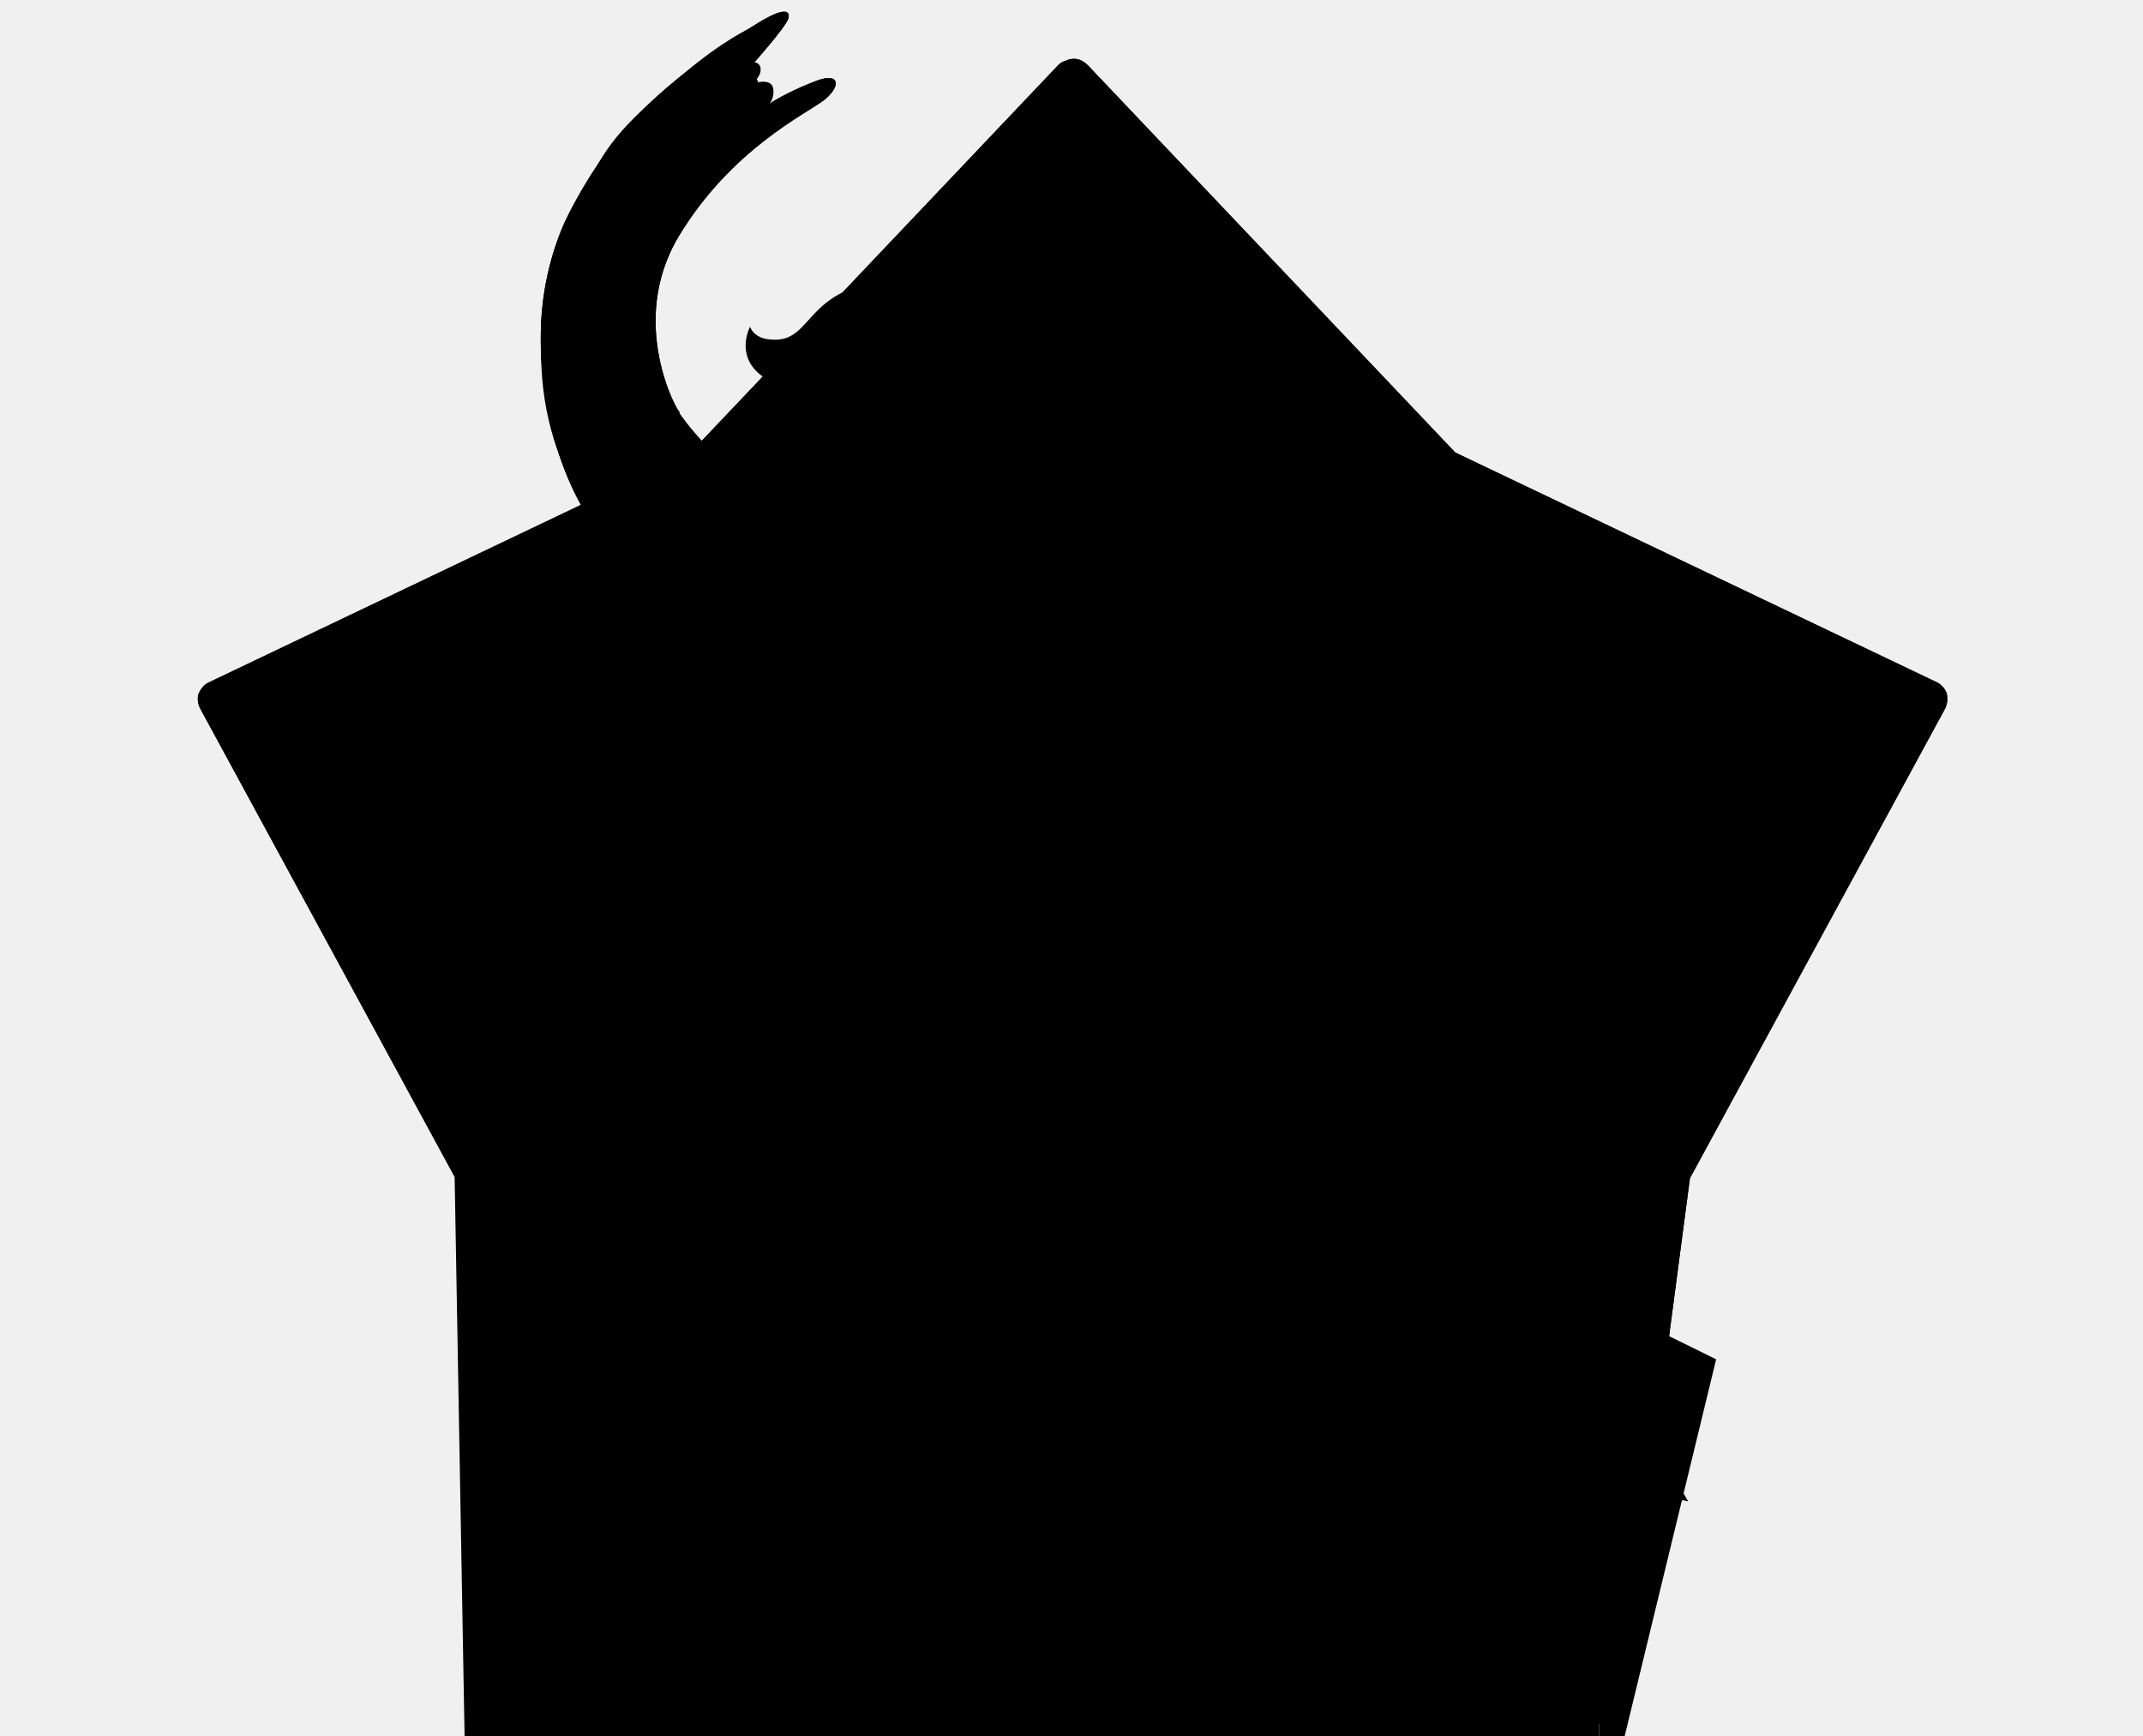
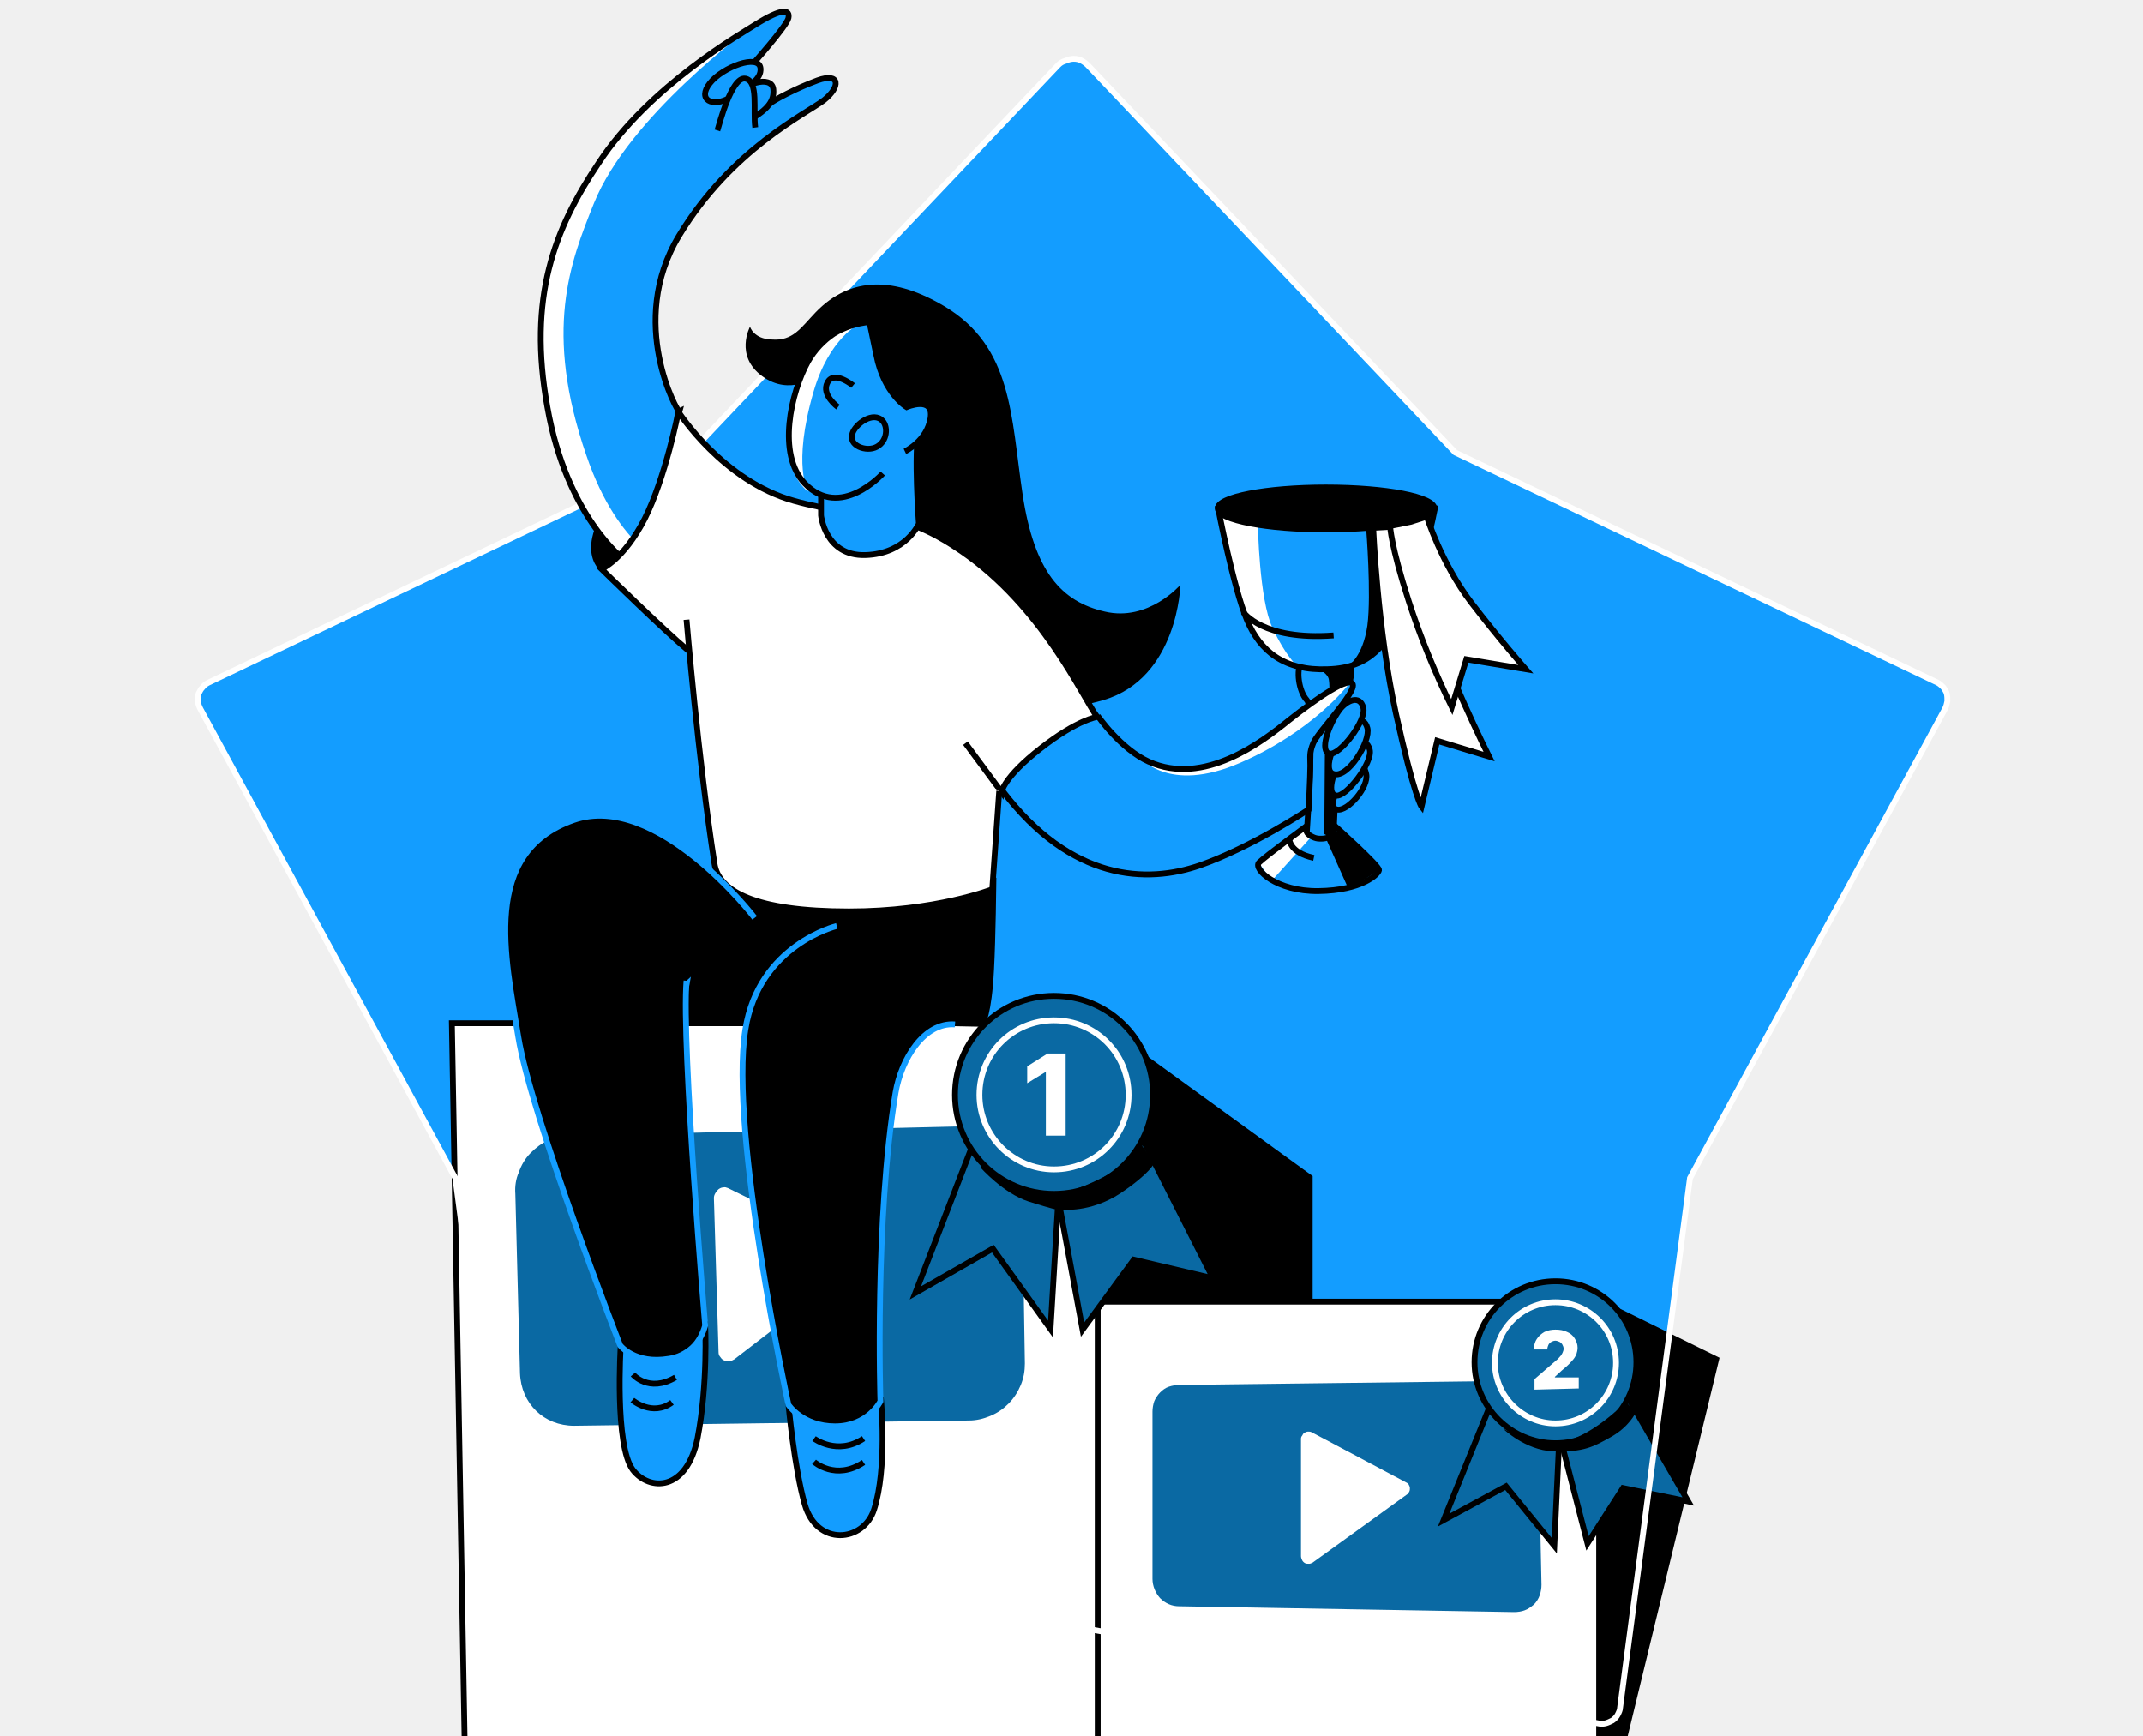
<svg xmlns="http://www.w3.org/2000/svg" version="1.1" id="Layer_1" x="0px" y="0px" viewBox="0 0 368 298" style="enable-background:new 0 0 368 298;" xml:space="preserve">
  <style type="text/css">
	.st0{fill:#139DFF;}
	.st1{stroke:#000000;strokeWidth:1.2;strokeLinecap:round;strokeLinejoin:round;}
	.st2{fill:#FFFFFF;stroke:#000000;strokeWidth:1.2;strokeLinecap:round;strokeLinejoin:round;}
	.st3{fill:#0A69A3;}
	.st4{fill:#FFFFFF;}
	.st5{fill:#0A69A3;stroke:#000000;strokeWidth:1.2;strokeLinecap:round;strokeLinejoin:round;}
	.st6{fill:none;stroke:#FFFFFF;strokeWidth:1.2;strokeLinecap:round;strokeLinejoin:round;}
	.st7{fill:none;stroke:#FFFFFF;strokeWidth:2;strokeLinecap:round;strokeLinejoin:round;}
	.st8{fill:none;stroke:#000000;strokeWidth:1.2;strokeLinecap:round;strokeLinejoin:round;}
	.st9{fill:#139DFF;stroke:#000000;strokeWidth:1.2;strokeLinecap:round;strokeLinejoin:round;}
	.st10{fill:none;stroke:#139DFF;strokeWidth:1.2;strokeLinecap:round;strokeLinejoin:round;}
	.st11{fill:none;stroke:#139DFF;stroke-miterlimit:10;}
</style>
-   <path className="st0" d="M181.7,11.2l-63.1,66.5l-82.8,39.5c-0.4,0.2-0.8,0.5-1,0.8c-0.3,0.3-0.5,0.7-0.7,1.1c-0.1,0.4-0.2,0.9-0.1,1.3  c0,0.4,0.2,0.9,0.4,1.3l43.8,80.6l12,90.9c0.1,0.4,0.2,0.9,0.4,1.2c0.2,0.4,0.5,0.7,0.9,1s0.8,0.4,1.2,0.5c0.4,0.1,0.9,0.1,1.3,0  l90.2-16.7l90.2,16.7c0.4,0.1,0.9,0.1,1.3,0s0.8-0.3,1.2-0.5c0.4-0.3,0.7-0.6,0.9-1c0.2-0.4,0.4-0.8,0.4-1.2l12-90.9l43.8-80.6  c0.2-0.4,0.3-0.8,0.4-1.3c0-0.4,0-0.9-0.1-1.3s-0.4-0.8-0.6-1.1c-0.3-0.3-0.6-0.6-1-0.8l-82.8-39.5l-63.1-66.5  c-0.3-0.3-0.7-0.6-1.1-0.8c-0.4-0.2-0.8-0.3-1.3-0.3c-0.4,0-0.9,0.1-1.3,0.3C182.4,10.6,182.1,10.8,181.7,11.2" />
+   <path class="st0" d="M181.7,11.2l-63.1,66.5l-82.8,39.5c-0.4,0.2-0.8,0.5-1,0.8c-0.3,0.3-0.5,0.7-0.7,1.1c-0.1,0.4-0.2,0.9-0.1,1.3  c0,0.4,0.2,0.9,0.4,1.3l43.8,80.6l12,90.9c0.1,0.4,0.2,0.9,0.4,1.2c0.2,0.4,0.5,0.7,0.9,1s0.8,0.4,1.2,0.5c0.4,0.1,0.9,0.1,1.3,0  l90.2-16.7l90.2,16.7c0.4,0.1,0.9,0.1,1.3,0s0.8-0.3,1.2-0.5c0.4-0.3,0.7-0.6,0.9-1c0.2-0.4,0.4-0.8,0.4-1.2l12-90.9l43.8-80.6  c0.2-0.4,0.3-0.8,0.4-1.3c0-0.4,0-0.9-0.1-1.3s-0.4-0.8-0.6-1.1c-0.3-0.3-0.6-0.6-1-0.8l-82.8-39.5l-63.1-66.5  c-0.3-0.3-0.7-0.6-1.1-0.8c-0.4-0.2-0.8-0.3-1.3-0.3c-0.4,0-0.9,0.1-1.3,0.3C182.4,10.6,182.1,10.8,181.7,11.2" />
  <g>
-     <path className="st1" d="M274.6,223.5l20.1,9.9l-20.1,82.8V223.5z" />
-     <path className="st1" d="M188.5,175.8l36.4,26.4v37.9h-36.4V175.8z" />
-     <path className="st2" d="M77.6,175.7h111V299L80.1,316.2L77.6,175.7z" />
-     <path className="st2" d="M188.5,223.5h86.1v92.7L188.5,299V223.5z" />
-     <path className="st3" d="M88.5,205l0.8,30.8c0.2,5.2,4.1,9,9.3,9l67.8-0.9c1.3,0,2.5-0.3,3.7-0.8s2.2-1.2,3.1-2.1   c0.9-0.9,1.6-2,2.1-3.2s0.7-2.4,0.7-3.7l-0.5-31.2c0-1.3-0.3-2.5-0.8-3.7s-1.2-2.2-2.2-3.1c-0.9-0.9-2-1.6-3.2-2   c-1.2-0.5-2.5-0.7-3.7-0.7L97.9,195c-1.3,0-2.6,0.3-3.7,0.8c-1.2,0.5-2.2,1.3-3.1,2.2s-1.6,2.1-2,3.3   C88.6,202.4,88.4,203.7,88.5,205L88.5,205z" />
-     <path className="st4" d="M122.6,205.7l0.8,26.5c0,0.3,0.1,0.6,0.3,0.8c0.2,0.3,0.4,0.5,0.7,0.6c0.3,0.1,0.6,0.2,0.9,0.1   c0.3,0,0.6-0.2,0.8-0.3l20.8-16c0.2-0.2,0.4-0.4,0.5-0.7s0.1-0.5,0.1-0.8s-0.1-0.5-0.3-0.8c-0.2-0.2-0.4-0.4-0.6-0.5L125,204   c-0.3-0.1-0.5-0.2-0.8-0.1c-0.3,0-0.5,0.1-0.8,0.3c-0.2,0.2-0.4,0.4-0.5,0.6C122.7,205.1,122.6,205.4,122.6,205.7z" />
-     <path className="st3" d="M197.9,242.4v28.7c0,1.2,0.5,2.4,1.3,3.3c0.9,0.9,2,1.4,3.3,1.4l57.5,1c0.6,0,1.3-0.1,1.8-0.3   c0.6-0.2,1.1-0.6,1.6-1c0.4-0.4,0.8-1,1-1.6s0.3-1.2,0.3-1.8l-0.6-29.2c-0.1-2.5-2.1-5.7-4.6-5.8l-57,0.7c-0.6,0-1.2,0.1-1.8,0.3   s-1.1,0.6-1.5,1s-0.8,1-1,1.5C198,241.2,197.9,241.8,197.9,242.4L197.9,242.4z" />
-     <path className="st5" d="M258.2,235.6L247.9,261l10.7-5.8l8.3,10.2l1.2-25.9L258.2,235.6z" />
-     <path className="st5" d="M266.1,239.8l6.5,25.2l6.1-9.5l11.2,2.3l-13-22.4L266.1,239.8z" />
-     <path className="st5" d="M267.1,247.8c7.7,0,13.9-6.2,13.9-13.9s-6.2-13.9-13.9-13.9c-7.7,0-13.9,6.2-13.9,13.9   S259.5,247.8,267.1,247.8z" />
-     <path className="st6" d="M267.1,244.4c5.8,0,10.4-4.7,10.4-10.4c0-5.8-4.7-10.4-10.4-10.4c-5.8,0-10.4,4.7-10.4,10.4   S261.4,244.4,267.1,244.4z" />
-     <path className="st5" d="M170.4,187.9L157.2,222l13.3-7.6l9.9,13.8l2.1-34.8L170.4,187.9z" />
-     <path className="st5" d="M179.7,195l6.2,33.3l8.8-12l13.6,3.2L193,189.3L179.7,195z" />
-     <path className="st5" d="M181,205c9.4,0,17-7.6,17-17s-7.6-17-17-17s-17,7.6-17,17S171.6,205,181,205z" />
-     <path className="st6" d="M181,200.8c7.1,0,12.8-5.7,12.8-12.8s-5.7-12.8-12.8-12.8s-12.8,5.7-12.8,12.8   C168.2,195,173.9,200.8,181,200.8z" />
-     <path className="st4" d="M183,180.9V195h-3.4v-10.9h-0.1l-3.1,1.9v-2.9l3.5-2.2L183,180.9z" />
-     <path className="st4" d="M263.5,238.6v-1.8l3.7-3.2c0.3-0.2,0.5-0.5,0.7-0.7s0.3-0.4,0.4-0.6c0.1-0.2,0.2-0.5,0.2-0.7   c0-0.3-0.1-0.5-0.2-0.7s-0.3-0.4-0.5-0.5s-0.5-0.2-0.7-0.2c-0.3,0-0.5,0.1-0.7,0.2c-0.2,0.1-0.4,0.3-0.5,0.5s-0.2,0.5-0.2,0.8h-2.3   c0-0.6,0.1-1.2,0.5-1.8c0.3-0.5,0.8-0.9,1.3-1.2c0.6-0.3,1.3-0.4,1.9-0.4c0.7,0,1.4,0.1,2,0.4c0.5,0.2,1,0.6,1.3,1.1s0.5,1,0.5,1.6   c0,0.4-0.1,0.8-0.2,1.1c-0.2,0.5-0.5,0.9-0.8,1.2c-0.5,0.6-1.1,1.1-1.7,1.6l-1.2,1.1v0.1h4.1v1.9L263.5,238.6z" />
-     <path className="st4" d="M223.4,247v20.2c0,0.2,0.1,0.5,0.2,0.7c0.1,0.2,0.3,0.4,0.5,0.5s0.4,0.1,0.7,0.1c0.2,0,0.4-0.1,0.6-0.2   l16.2-11.7c0.2-0.1,0.3-0.3,0.4-0.5c0.1-0.2,0.1-0.4,0.1-0.6c0-0.2-0.1-0.4-0.2-0.6c-0.1-0.2-0.3-0.3-0.5-0.4l-16.2-8.6   c-0.2-0.1-0.4-0.1-0.6-0.1c-0.2,0-0.4,0.1-0.6,0.2c-0.2,0.1-0.3,0.3-0.4,0.5C223.5,246.6,223.4,246.8,223.4,247z" />
+     <path class="st1" d="M274.6,223.5l20.1,9.9l-20.1,82.8V223.5z" />
+     <path class="st1" d="M188.5,175.8l36.4,26.4v37.9h-36.4V175.8z" />
+     <path class="st2" d="M77.6,175.7h111V299L80.1,316.2L77.6,175.7z" />
+     <path class="st2" d="M188.5,223.5h86.1v92.7L188.5,299V223.5z" />
+     <path class="st3" d="M88.5,205l0.8,30.8c0.2,5.2,4.1,9,9.3,9l67.8-0.9c1.3,0,2.5-0.3,3.7-0.8s2.2-1.2,3.1-2.1   c0.9-0.9,1.6-2,2.1-3.2s0.7-2.4,0.7-3.7l-0.5-31.2c0-1.3-0.3-2.5-0.8-3.7s-1.2-2.2-2.2-3.1c-0.9-0.9-2-1.6-3.2-2   c-1.2-0.5-2.5-0.7-3.7-0.7L97.9,195c-1.3,0-2.6,0.3-3.7,0.8c-1.2,0.5-2.2,1.3-3.1,2.2s-1.6,2.1-2,3.3   C88.6,202.4,88.4,203.7,88.5,205L88.5,205z" />
+     <path class="st4" d="M122.6,205.7l0.8,26.5c0,0.3,0.1,0.6,0.3,0.8c0.2,0.3,0.4,0.5,0.7,0.6c0.3,0.1,0.6,0.2,0.9,0.1   c0.3,0,0.6-0.2,0.8-0.3l20.8-16c0.2-0.2,0.4-0.4,0.5-0.7s0.1-0.5,0.1-0.8s-0.1-0.5-0.3-0.8c-0.2-0.2-0.4-0.4-0.6-0.5L125,204   c-0.3-0.1-0.5-0.2-0.8-0.1c-0.3,0-0.5,0.1-0.8,0.3c-0.2,0.2-0.4,0.4-0.5,0.6C122.7,205.1,122.6,205.4,122.6,205.7z" />
+     <path class="st3" d="M197.9,242.4v28.7c0,1.2,0.5,2.4,1.3,3.3c0.9,0.9,2,1.4,3.3,1.4l57.5,1c0.6,0,1.3-0.1,1.8-0.3   c0.6-0.2,1.1-0.6,1.6-1c0.4-0.4,0.8-1,1-1.6s0.3-1.2,0.3-1.8l-0.6-29.2c-0.1-2.5-2.1-5.7-4.6-5.8l-57,0.7c-0.6,0-1.2,0.1-1.8,0.3   s-1.1,0.6-1.5,1s-0.8,1-1,1.5C198,241.2,197.9,241.8,197.9,242.4L197.9,242.4z" />
+     <path class="st5" d="M258.2,235.6L247.9,261l10.7-5.8l8.3,10.2l1.2-25.9L258.2,235.6z" />
+     <path class="st5" d="M266.1,239.8l6.5,25.2l6.1-9.5l11.2,2.3l-13-22.4L266.1,239.8z" />
+     <path class="st5" d="M267.1,247.8c7.7,0,13.9-6.2,13.9-13.9s-6.2-13.9-13.9-13.9c-7.7,0-13.9,6.2-13.9,13.9   S259.5,247.8,267.1,247.8z" />
+     <path class="st6" d="M267.1,244.4c5.8,0,10.4-4.7,10.4-10.4c0-5.8-4.7-10.4-10.4-10.4c-5.8,0-10.4,4.7-10.4,10.4   S261.4,244.4,267.1,244.4z" />
+     <path class="st5" d="M170.4,187.9L157.2,222l13.3-7.6l9.9,13.8l2.1-34.8L170.4,187.9z" />
+     <path class="st5" d="M179.7,195l6.2,33.3l8.8-12l13.6,3.2L193,189.3L179.7,195z" />
+     <path class="st5" d="M181,205c9.4,0,17-7.6,17-17s-7.6-17-17-17s-17,7.6-17,17S171.6,205,181,205z" />
+     <path class="st6" d="M181,200.8c7.1,0,12.8-5.7,12.8-12.8s-5.7-12.8-12.8-12.8s-12.8,5.7-12.8,12.8   C168.2,195,173.9,200.8,181,200.8z" />
+     <path class="st4" d="M183,180.9V195h-3.4v-10.9h-0.1l-3.1,1.9v-2.9l3.5-2.2L183,180.9z" />
+     <path class="st4" d="M263.5,238.6v-1.8l3.7-3.2c0.3-0.2,0.5-0.5,0.7-0.7s0.3-0.4,0.4-0.6c0.1-0.2,0.2-0.5,0.2-0.7   c0-0.3-0.1-0.5-0.2-0.7s-0.3-0.4-0.5-0.5s-0.5-0.2-0.7-0.2c-0.3,0-0.5,0.1-0.7,0.2c-0.2,0.1-0.4,0.3-0.5,0.5s-0.2,0.5-0.2,0.8h-2.3   c0-0.6,0.1-1.2,0.5-1.8c0.3-0.5,0.8-0.9,1.3-1.2c0.6-0.3,1.3-0.4,1.9-0.4c0.7,0,1.4,0.1,2,0.4c0.5,0.2,1,0.6,1.3,1.1s0.5,1,0.5,1.6   c0,0.4-0.1,0.8-0.2,1.1c-0.2,0.5-0.5,0.9-0.8,1.2c-0.5,0.6-1.1,1.1-1.7,1.6l-1.2,1.1v0.1h4.1v1.9L263.5,238.6z" />
+     <path class="st4" d="M223.4,247v20.2c0,0.2,0.1,0.5,0.2,0.7c0.1,0.2,0.3,0.4,0.5,0.5s0.4,0.1,0.7,0.1c0.2,0,0.4-0.1,0.6-0.2   l16.2-11.7c0.2-0.1,0.3-0.3,0.4-0.5c0.1-0.2,0.1-0.4,0.1-0.6c0-0.2-0.1-0.4-0.2-0.6c-0.1-0.2-0.3-0.3-0.5-0.4l-16.2-8.6   c-0.2-0.1-0.4-0.1-0.6-0.1c-0.2,0-0.4,0.1-0.6,0.2c-0.2,0.1-0.3,0.3-0.4,0.5C223.5,246.6,223.4,246.8,223.4,247z" />
    <path d="M168.4,200.5c0,0,3.9,4.4,8.2,5.8c4.4,1.4,4.9,1.4,4.9,1.4v-2.8c0,0-4.3,0.1-6.5-1s-6.4-3.7-6.4-3.7" />
    <path d="M182.4,207.7c0,0,4.8,0.6,10-2.8c5.2-3.5,5.8-5.2,5.8-5.2l-2.4-3.4c0,0-1.3,3.2-6.3,5.8s-7.9,2.9-7.9,2.9L182.4,207.7z" />
    <path d="M258.1,245.3c0,0,3.8,3.7,8.6,3.9c5.3,0.2,7.1-0.9,9.8-2.4c3.3-1.8,4.4-4.3,4.4-4.3l-1.7-1.8c0,0-6.5,6.7-11.7,6.9   C264.2,247.7,261,246.9,258.1,245.3L258.1,245.3z" />
  </g>
-   <path className="st7" d="M181.7,11.2l-63.1,66.5l-82.8,39.5c-0.4,0.2-0.8,0.5-1,0.8c-0.3,0.3-0.5,0.7-0.7,1.1c-0.1,0.4-0.2,0.9-0.1,1.3  c0,0.4,0.2,0.9,0.4,1.3l43.8,80.6l12,90.9c0.1,0.4,0.2,0.9,0.4,1.2c0.2,0.4,0.5,0.7,0.9,1s0.8,0.4,1.2,0.5c0.4,0.1,0.9,0.1,1.3,0  l90.2-16.7l90.2,16.7c0.4,0.1,0.9,0.1,1.3,0s0.8-0.3,1.2-0.5c0.4-0.3,0.7-0.6,0.9-1c0.2-0.4,0.4-0.8,0.4-1.2l12-90.9l43.8-80.6  c0.2-0.4,0.3-0.8,0.4-1.3c0-0.4,0-0.9-0.1-1.3s-0.4-0.8-0.6-1.1c-0.3-0.3-0.6-0.6-1-0.8l-82.8-39.5l-63.1-66.5  c-0.3-0.3-0.7-0.6-1.1-0.8c-0.4-0.2-0.8-0.3-1.3-0.3c-0.4,0-0.9,0.1-1.3,0.3C182.4,10.6,182.1,10.8,181.7,11.2" />
-   <path className="st1" d="M170.6,151.2c0,0-0.1,9.8-0.4,15.3c-0.4,7.7-1.5,9.3-1.5,9.3l-50.8-1l4.4-24.9L170.6,151.2z" />
-   <path className="st0" d="M224.8,141.5c0,0-7.5,5.5-8.6,6.6s3,5,10.2,4.9c7.5-0.1,10.3-2.9,10.4-3.6c0.1-0.7-7.6-7.6-7.6-7.6  C227.4,141.4,224.8,141.5,224.8,141.5z" />
-   <path className="st4" d="M225.6,143.2l-7.2,8l-2.3-3.1l8.6-6.6L225.6,143.2z" />
-   <path className="st8" d="M224.8,141.5c0,0-7.5,5.5-8.6,6.6s3,5,10.2,4.9c7.5-0.1,10.3-2.9,10.4-3.6c0.1-0.7-7.6-7.6-7.6-7.6  C227.4,141.4,224.8,141.5,224.8,141.5z" />
-   <path className="st9" d="M223.5,113.7c-1,1.2-0.5,5,0.9,6.5c1.5,1.5,0,22.7,0,22.7c0.2,0.4,0.6,0.6,1,0.8s0.8,0.3,1.2,0.3  c1.9,0.1,2.4-1,2.4-1l1-22.6c0,0,0.5-0.7,1.6-2.8c0.7-1.5,0.3-4.3,0.3-4.3L223.5,113.7z" />
-   <path className="st1" d="M103.4,97.6c0,0-1.8-1.4-1.3-4.7c0.8-5.5,10.3-20.3,10.3-20.3l4.3-2c0,0-5,18.8-8.2,22.3  C105.2,96.4,103.4,97.6,103.4,97.6z" />
-   <path className="st0" d="M188.5,122.9c0,0,3.9,5.7,8.8,7.9c9.4,4.2,19.3-3.3,24.1-7.2c4.8-3.8,10.4-7.6,10.9-6.1s-6,8.2-6.8,10.1  c-0.7,1.8-0.5,2.1-0.5,3.9s-0.3,7.5-0.3,7.5s-9.8,6.5-18.7,9.6c-9,3.1-22,2.8-33.9-12.9" />
-   <path className="st4" d="M195.7,129.9c0,0,4.7,6.5,17.2,1.1c12.5-5.4,18.6-13.4,18.6-13.4s-3.5,0.3-5.8,2.5c-3,3.8-13.2,10.4-16.6,10.9  C203,133,197.1,131,195.7,129.9z" />
-   <path className="st8" d="M188.5,122.9c0,0,3.9,5.7,8.8,7.9c9.4,4.2,19.3-3.3,24.1-7.2c4.8-3.8,10.4-7.6,10.9-6.1s-6,8.2-6.8,10.1  c-0.7,1.8-0.5,2.1-0.5,3.9s-0.3,7.5-0.3,7.5s-9.8,6.5-18.7,9.6c-9,3.1-22,2.8-33.9-12.9" />
-   <path className="st4" d="M130.6,111.8c-2.3,2.8-11.1,5.4,6.4,12.5c17.5,7.1,33.5,12.1,33.9,12.2c0.4,0.1,2.6-13.4,2.6-13.4l-8.9-11.3  C164.6,111.8,130.6,111.8,130.6,111.8z" />
+   <path class="st7" d="M181.7,11.2l-63.1,66.5l-82.8,39.5c-0.4,0.2-0.8,0.5-1,0.8c-0.3,0.3-0.5,0.7-0.7,1.1c-0.1,0.4-0.2,0.9-0.1,1.3  c0,0.4,0.2,0.9,0.4,1.3l43.8,80.6l12,90.9c0.1,0.4,0.2,0.9,0.4,1.2c0.2,0.4,0.5,0.7,0.9,1s0.8,0.4,1.2,0.5c0.4,0.1,0.9,0.1,1.3,0  l90.2-16.7l90.2,16.7c0.4,0.1,0.9,0.1,1.3,0s0.8-0.3,1.2-0.5c0.4-0.3,0.7-0.6,0.9-1c0.2-0.4,0.4-0.8,0.4-1.2l12-90.9l43.8-80.6  c0.2-0.4,0.3-0.8,0.4-1.3c0-0.4,0-0.9-0.1-1.3s-0.4-0.8-0.6-1.1c-0.3-0.3-0.6-0.6-1-0.8l-82.8-39.5l-63.1-66.5  c-0.3-0.3-0.7-0.6-1.1-0.8c-0.4-0.2-0.8-0.3-1.3-0.3c-0.4,0-0.9,0.1-1.3,0.3C182.4,10.6,182.1,10.8,181.7,11.2" />
+   <path class="st1" d="M170.6,151.2c0,0-0.1,9.8-0.4,15.3c-0.4,7.7-1.5,9.3-1.5,9.3l-50.8-1l4.4-24.9L170.6,151.2z" />
+   <path class="st0" d="M224.8,141.5c0,0-7.5,5.5-8.6,6.6s3,5,10.2,4.9c7.5-0.1,10.3-2.9,10.4-3.6c0.1-0.7-7.6-7.6-7.6-7.6  C227.4,141.4,224.8,141.5,224.8,141.5z" />
+   <path class="st4" d="M225.6,143.2l-7.2,8l-2.3-3.1l8.6-6.6L225.6,143.2z" />
+   <path class="st8" d="M224.8,141.5c0,0-7.5,5.5-8.6,6.6s3,5,10.2,4.9c7.5-0.1,10.3-2.9,10.4-3.6c0.1-0.7-7.6-7.6-7.6-7.6  C227.4,141.4,224.8,141.5,224.8,141.5z" />
+   <path class="st9" d="M223.5,113.7c-1,1.2-0.5,5,0.9,6.5c1.5,1.5,0,22.7,0,22.7c0.2,0.4,0.6,0.6,1,0.8s0.8,0.3,1.2,0.3  c1.9,0.1,2.4-1,2.4-1l1-22.6c0,0,0.5-0.7,1.6-2.8c0.7-1.5,0.3-4.3,0.3-4.3L223.5,113.7z" />
+   <path class="st1" d="M103.4,97.6c0,0-1.8-1.4-1.3-4.7c0.8-5.5,10.3-20.3,10.3-20.3l4.3-2c0,0-5,18.8-8.2,22.3  C105.2,96.4,103.4,97.6,103.4,97.6z" />
+   <path class="st0" d="M188.5,122.9c0,0,3.9,5.7,8.8,7.9c9.4,4.2,19.3-3.3,24.1-7.2c4.8-3.8,10.4-7.6,10.9-6.1s-6,8.2-6.8,10.1  c-0.7,1.8-0.5,2.1-0.5,3.9s-0.3,7.5-0.3,7.5s-9.8,6.5-18.7,9.6c-9,3.1-22,2.8-33.9-12.9" />
+   <path class="st4" d="M195.7,129.9c0,0,4.7,6.5,17.2,1.1c12.5-5.4,18.6-13.4,18.6-13.4s-3.5,0.3-5.8,2.5c-3,3.8-13.2,10.4-16.6,10.9  C203,133,197.1,131,195.7,129.9z" />
+   <path class="st8" d="M188.5,122.9c0,0,3.9,5.7,8.8,7.9c9.4,4.2,19.3-3.3,24.1-7.2c4.8-3.8,10.4-7.6,10.9-6.1s-6,8.2-6.8,10.1  c-0.7,1.8-0.5,2.1-0.5,3.9s-0.3,7.5-0.3,7.5s-9.8,6.5-18.7,9.6c-9,3.1-22,2.8-33.9-12.9" />
+   <path class="st4" d="M130.6,111.8c-2.3,2.8-11.1,5.4,6.4,12.5c17.5,7.1,33.5,12.1,33.9,12.2c0.4,0.1,2.6-13.4,2.6-13.4l-8.9-11.3  C164.6,111.8,130.6,111.8,130.6,111.8z" />
  <path d="M128.8,56.1c0,0-2.7,5,2.1,8.5s9.3,0,9.3,0s12.3,23.1,19,30.3s5.9,32.4,30.3,25.3c12.8-3.8,13.2-19.8,13.2-19.8  s-5.5,6.4-13,4.6c-7.4-1.7-12.1-6.8-14.1-20.2c-2-13.3-1.7-25.2-13.4-32.2c-8.4-5-16-5.3-22.1,1c-2.6,2.7-3.9,5-7.6,4.7  C129.4,58.2,128.8,56.1,128.8,56.1z" />
-   <path className="st0" d="M116.6,70.6c-0.1,0.4-9-15.2,0-30.1s21.9-21,24.9-23.3c2.9-2.3,2.8-4.8-1.1-3.4c-3.8,1.4-7.5,3.4-8.2,4  s-3.1-6.6-3.1-6.6s6-6.7,6.3-8.1s-0.9-1.9-5.8,1.2c-2,1.3-18.1,10.4-26.8,23.7C95.2,39.3,90.6,51.1,94,69.9  c3.3,18.8,13.2,26.2,13.2,26.2s3.3-0.4,6.7-6.6C117.2,83.3,116.6,70.6,116.6,70.6z" />
-   <path className="st4" d="M128.7,4.9c0,0-20.7,15.1-26.7,30c-4.1,10.2-8.7,21.9-1.3,43.3c5.6,16.4,14.4,19,14.4,19l-6.5,0.2  c0,0-13.9-12.1-15.5-32.5s5.5-30.5,8.2-33.9c3.3-7.6,8.7-12,15.7-18S128.7,4.9,128.7,4.9z" />
-   <path className="st8" d="M116.6,70.6c-0.1,0.4-9-15.2,0-30.1s21.9-21,24.9-23.3c2.9-2.3,2.8-4.8-1.1-3.4c-3.8,1.4-7.5,3.4-8.2,4  s-3.1-6.6-3.1-6.6s6-6.7,6.3-8.1s-0.9-1.9-5.8,1.2c-2,1.3-18.1,10.4-26.8,23.7C95.2,39.3,90.6,51.1,94,69.9  c3.3,18.8,13.2,26.2,13.2,26.2s3.3-0.4,6.7-6.6C117.2,83.3,116.6,70.6,116.6,70.6z" />
-   <path className="st9" d="M130.6,11.7c-0.3-2.5-6.5-0.2-8.7,2.6s0.4,4.3,3.6,2.4C128.7,14.8,130.8,13.6,130.6,11.7z" />
-   <path className="st9" d="M132.8,15.3c-0.3-2.5-5.2-1-7.3,1.8c-2.2,2.8,0,5.5,3.2,3.5C131.9,18.8,133,17.3,132.8,15.3z" />
-   <path className="st0" d="M129.7,21.9c-0.4-3,0.6-8-1.7-8.4c-2.4-0.4-4.5,8-4.8,8.9" />
-   <path className="st8" d="M129.7,21.9c-0.4-3,0.6-8-1.7-8.4c-2.4-0.4-4.5,8-4.8,8.9" />
-   <path className="st4" d="M118.2,111.7c-4.2-3.5-14.9-14-14.9-14s3.8-1.6,7.4-8.6c3.6-7.1,5.8-18.4,5.8-18.4s7.6,11.9,19.9,15.3  c12.2,3.4,17.2,0.7,28.8,8.7c13.8,9.5,20.6,24.8,23.2,28.4c0,0-3.3,0.4-9.7,5.4S172,136,172,136l-6.2-8.4" />
-   <path className="st8" d="M118.2,111.7c-4.2-3.5-14.9-14-14.9-14s3.8-1.6,7.4-8.6c3.6-7.1,5.8-18.4,5.8-18.4s7.6,11.9,19.9,15.3  c12.2,3.4,17.2,0.7,28.8,8.7c13.8,9.5,20.6,24.8,23.2,28.4c0,0-3.3,0.4-9.7,5.4S172,136,172,136l-6.2-8.4" />
-   <path className="st4" d="M117.9,106.4c0,0,2,24,4.8,41.9c0.7,4.7,6.9,8.2,23.1,8.2c14.9,0,24.6-3.8,24.6-3.8l1.2-16.9" />
-   <path className="st8" d="M117.9,106.4c0,0,2,24,4.8,41.9c0.7,4.7,6.9,8.2,23.1,8.2c14.9,0,24.6-3.8,24.6-3.8l1.2-16.9" />
-   <path className="st0" d="M141,78.8v9.7c0,0,0.7,7,7.6,6.8c7-0.2,9.2-5.4,9.2-5.4s-0.9-12.2,0-16.3" />
-   <path className="st8" d="M141,78.8v9.7c0,0,0.7,7,7.6,6.8c7-0.2,9.2-5.4,9.2-5.4s-0.9-12.2,0-16.3" />
-   <path className="st0" d="M155.4,77.5c0,0,3.8-1.8,4.4-5.7c0.6-3.9-4.1-1.9-4.1-1.9s-3.9-2.3-5.2-8.9c-0.8-3.9-1.2-5.7-1.2-5.7  c-2.2,0.2-4.3,0.9-6.1,2c-1.8,1.2-3.3,2.8-4.4,4.7c-3,5.4-5.4,16-0.6,21c6.1,6.4,13.4-1.7,13.4-1.7" />
-   <path className="st4" d="M147.6,55.6c0,0-5.2,2.4-7.9,11.7c-3.7,12.8-0.9,17.1-0.9,17.1s-5.3-3.5-3-13.9c2.4-10.4,5.5-12.4,8.2-13.4  S147.6,55.6,147.6,55.6z" />
-   <path className="st8" d="M155.4,77.5c0,0,3.8-1.8,4.4-5.7c0.6-3.9-4.1-1.9-4.1-1.9s-3.9-2.3-5.2-8.9c-0.8-3.9-1.2-5.7-1.2-5.7  c-2.2,0.2-4.3,0.9-6.1,2c-1.8,1.2-3.3,2.8-4.4,4.7c-3,5.4-5.4,16-0.6,21c6.1,6.4,13.4-1.7,13.4-1.7" />
-   <path className="st0" d="M146.5,66.2c0,0-3.3-2.7-4.4-0.5c-1.1,2.1,1.8,4.2,1.8,4.2" />
-   <path className="st8" d="M146.5,66.2c0,0-3.3-2.7-4.4-0.5c-1.1,2.1,1.8,4.2,1.8,4.2" />
-   <path className="st8" d="M151.6,72.3c0.9,1,0.8,3.4-1,4.4s-5-0.2-4.2-2.3C146.9,72.8,150,70.5,151.6,72.3z" />
-   <path className="st9" d="M106.6,231c0,0-1.1,17.2,2.1,21.4c2.8,3.6,9.2,3.8,11.1-5.5c1.8-9.3,1.3-19.4,1.3-19.4L106.6,231z" />
+   <path class="st0" d="M116.6,70.6c-0.1,0.4-9-15.2,0-30.1s21.9-21,24.9-23.3c2.9-2.3,2.8-4.8-1.1-3.4c-3.8,1.4-7.5,3.4-8.2,4  s-3.1-6.6-3.1-6.6s6-6.7,6.3-8.1s-0.9-1.9-5.8,1.2c-2,1.3-18.1,10.4-26.8,23.7C95.2,39.3,90.6,51.1,94,69.9  c3.3,18.8,13.2,26.2,13.2,26.2s3.3-0.4,6.7-6.6C117.2,83.3,116.6,70.6,116.6,70.6z" />
+   <path class="st4" d="M128.7,4.9c0,0-20.7,15.1-26.7,30c-4.1,10.2-8.7,21.9-1.3,43.3c5.6,16.4,14.4,19,14.4,19l-6.5,0.2  c0,0-13.9-12.1-15.5-32.5s5.5-30.5,8.2-33.9c3.3-7.6,8.7-12,15.7-18S128.7,4.9,128.7,4.9z" />
+   <path class="st8" d="M116.6,70.6c-0.1,0.4-9-15.2,0-30.1s21.9-21,24.9-23.3c2.9-2.3,2.8-4.8-1.1-3.4c-3.8,1.4-7.5,3.4-8.2,4  s-3.1-6.6-3.1-6.6s6-6.7,6.3-8.1s-0.9-1.9-5.8,1.2c-2,1.3-18.1,10.4-26.8,23.7C95.2,39.3,90.6,51.1,94,69.9  c3.3,18.8,13.2,26.2,13.2,26.2s3.3-0.4,6.7-6.6C117.2,83.3,116.6,70.6,116.6,70.6z" />
+   <path class="st9" d="M130.6,11.7c-0.3-2.5-6.5-0.2-8.7,2.6s0.4,4.3,3.6,2.4C128.7,14.8,130.8,13.6,130.6,11.7z" />
+   <path class="st9" d="M132.8,15.3c-0.3-2.5-5.2-1-7.3,1.8c-2.2,2.8,0,5.5,3.2,3.5C131.9,18.8,133,17.3,132.8,15.3z" />
+   <path class="st0" d="M129.7,21.9c-0.4-3,0.6-8-1.7-8.4c-2.4-0.4-4.5,8-4.8,8.9" />
+   <path class="st8" d="M129.7,21.9c-0.4-3,0.6-8-1.7-8.4c-2.4-0.4-4.5,8-4.8,8.9" />
+   <path class="st4" d="M118.2,111.7c-4.2-3.5-14.9-14-14.9-14s3.8-1.6,7.4-8.6c3.6-7.1,5.8-18.4,5.8-18.4s7.6,11.9,19.9,15.3  c12.2,3.4,17.2,0.7,28.8,8.7c13.8,9.5,20.6,24.8,23.2,28.4c0,0-3.3,0.4-9.7,5.4S172,136,172,136l-6.2-8.4" />
+   <path class="st8" d="M118.2,111.7c-4.2-3.5-14.9-14-14.9-14s3.8-1.6,7.4-8.6c3.6-7.1,5.8-18.4,5.8-18.4s7.6,11.9,19.9,15.3  c12.2,3.4,17.2,0.7,28.8,8.7c13.8,9.5,20.6,24.8,23.2,28.4c0,0-3.3,0.4-9.7,5.4S172,136,172,136l-6.2-8.4" />
+   <path class="st4" d="M117.9,106.4c0,0,2,24,4.8,41.9c0.7,4.7,6.9,8.2,23.1,8.2c14.9,0,24.6-3.8,24.6-3.8l1.2-16.9" />
+   <path class="st8" d="M117.9,106.4c0,0,2,24,4.8,41.9c0.7,4.7,6.9,8.2,23.1,8.2c14.9,0,24.6-3.8,24.6-3.8l1.2-16.9" />
+   <path class="st0" d="M141,78.8v9.7c0,0,0.7,7,7.6,6.8c7-0.2,9.2-5.4,9.2-5.4s-0.9-12.2,0-16.3" />
+   <path class="st8" d="M141,78.8v9.7c0,0,0.7,7,7.6,6.8c7-0.2,9.2-5.4,9.2-5.4s-0.9-12.2,0-16.3" />
+   <path class="st0" d="M155.4,77.5c0,0,3.8-1.8,4.4-5.7c0.6-3.9-4.1-1.9-4.1-1.9s-3.9-2.3-5.2-8.9c-0.8-3.9-1.2-5.7-1.2-5.7  c-2.2,0.2-4.3,0.9-6.1,2c-1.8,1.2-3.3,2.8-4.4,4.7c-3,5.4-5.4,16-0.6,21c6.1,6.4,13.4-1.7,13.4-1.7" />
+   <path class="st4" d="M147.6,55.6c0,0-5.2,2.4-7.9,11.7c-3.7,12.8-0.9,17.1-0.9,17.1s-5.3-3.5-3-13.9c2.4-10.4,5.5-12.4,8.2-13.4  S147.6,55.6,147.6,55.6z" />
+   <path class="st8" d="M155.4,77.5c0,0,3.8-1.8,4.4-5.7c0.6-3.9-4.1-1.9-4.1-1.9s-3.9-2.3-5.2-8.9c-0.8-3.9-1.2-5.7-1.2-5.7  c-2.2,0.2-4.3,0.9-6.1,2c-1.8,1.2-3.3,2.8-4.4,4.7c-3,5.4-5.4,16-0.6,21c6.1,6.4,13.4-1.7,13.4-1.7" />
+   <path class="st0" d="M146.5,66.2c0,0-3.3-2.7-4.4-0.5c-1.1,2.1,1.8,4.2,1.8,4.2" />
+   <path class="st8" d="M146.5,66.2c0,0-3.3-2.7-4.4-0.5c-1.1,2.1,1.8,4.2,1.8,4.2" />
+   <path class="st8" d="M151.6,72.3c0.9,1,0.8,3.4-1,4.4s-5-0.2-4.2-2.3C146.9,72.8,150,70.5,151.6,72.3z" />
+   <path class="st9" d="M106.6,231c0,0-1.1,17.2,2.1,21.4c2.8,3.6,9.2,3.8,11.1-5.5c1.8-9.3,1.3-19.4,1.3-19.4L106.6,231z" />
  <path d="M129.6,157.6c0,0-16.7-21.8-31.1-16.8c-16,5.6-11.7,23.6-9.5,37.2c2.2,13.7,17.5,53,17.5,53s2.5,3.3,8.4,2.3  c1.5-0.2,2.9-0.9,4-1.9s1.8-2.4,2.2-3.8c0,0-4.1-48.2-3.2-59.2" />
-   <path className="st10" d="M129.6,157.6c0,0-16.7-21.8-31.1-16.8c-16,5.6-11.7,23.6-9.5,37.2c2.2,13.7,17.5,53,17.5,53s2.5,3.3,8.4,2.3  c1.5-0.2,2.9-0.9,4-1.9s1.8-2.4,2.2-3.8c0,0-4.1-48.2-3.2-59.2" />
-   <path className="st9" d="M135.4,241.1c0,0,1,10.9,2.8,17.2c2.1,7.3,10.1,6.5,11.9,0.9c2.3-7.1,1.2-18.8,1.2-18.8L135.4,241.1z" />
+   <path class="st10" d="M129.6,157.6c0,0-16.7-21.8-31.1-16.8c-16,5.6-11.7,23.6-9.5,37.2c2.2,13.7,17.5,53,17.5,53s2.5,3.3,8.4,2.3  c1.5-0.2,2.9-0.9,4-1.9s1.8-2.4,2.2-3.8c0,0-4.1-48.2-3.2-59.2" />
+   <path class="st9" d="M135.4,241.1c0,0,1,10.9,2.8,17.2c2.1,7.3,10.1,6.5,11.9,0.9c2.3-7.1,1.2-18.8,1.2-18.8L135.4,241.1z" />
  <path d="M143.7,159c0,0-13.4,3.2-15.7,17.8c-2.8,17.5,7.4,64.4,7.4,64.4s2.4,3.7,8,3.7c5.7,0,7.8-4.3,7.8-4.3s-1-31.4,2.6-53  c1-5.8,4.9-12.1,10.2-11.7" />
-   <path className="st11" d="M143.7,159c0,0-13.4,3.2-15.7,17.8c-2.8,17.5,7.4,64.4,7.4,64.4s2.4,3.7,8,3.7c5.7,0,7.8-4.3,7.8-4.3  s-1-31.4,2.6-53c1-5.8,4.9-12.1,10.2-11.7" />
-   <path className="st8" d="M108.7,236c0,0,2.7,3.2,7.3,0.5" />
-   <path className="st8" d="M108.6,240.4c0,0,3.4,2.9,6.8,0.4" />
-   <path className="st8" d="M139.8,247c0,0,4,3,8.5,0" />
-   <path className="st8" d="M139.8,251c0,0,3.7,3.3,8.5,0.1" />
-   <path className="st0" d="M209.2,87.4c0,0,2.6,13.5,4.9,19c2.3,5.5,6.5,8.8,13.9,8.5c7.4-0.2,10-4.3,12.9-9.7c3.2-6.1,5.5-17.9,5.5-17.9  L209.2,87.4z" />
-   <path className="st4" d="M216,90.1c0,0,0.2,12.8,2.5,17.7s4.2,6.5,4.2,6.5s-4-0.3-7-5c-2.9-4.7-6.5-22-6.5-22L216,90.1z" />
-   <path className="st8" d="M209.2,87.4c0,0,2.6,13.5,4.9,19c2.3,5.5,6.5,8.8,13.9,8.5c7.4-0.2,10-4.3,12.9-9.7c3.2-6.1,5.5-17.9,5.5-17.9  L209.2,87.4z" />
-   <path className="st1" d="M227.7,90.9c10.3,0,18.6-1.6,18.6-3.6s-8.3-3.6-18.6-3.6s-18.6,1.6-18.6,3.6C209.2,89.3,217.5,90.9,227.7,90.9z  " />
-   <path className="st2" d="M235.8,90.6c0,0,0.7,17.3,3.9,31.9c3.2,14.5,4.4,16,4.4,16l2.7-11.3l8.9,2.7c0,0-7.8-15.6-10.6-25.5  S241.4,90,241.4,90s-2.1,0.4-3.4,0.5S235.8,90.6,235.8,90.6z" />
-   <path className="st2" d="M245,88.7c0,0,2.5,8,7.6,14.7c4.9,6.4,9.4,11.5,9.4,11.5l-10.2-1.7l-2.5,8.2c-2.9-5.9-5.4-12-7.4-18.2  c-3.1-9.6-3.2-12.9-3.2-12.9s2.1-0.4,3.5-0.7C243.5,89.2,245,88.7,245,88.7z" />
-   <path className="st8" d="M213.5,105.1c0,0,3.3,4.9,15.5,4" />
-   <path className="st8" d="M221.4,144c0,0-0.1,2.4,4.2,3.3" />
-   <path className="st9" d="M231.7,132.1c1.2-1.6,2.4-1.4,2.9,0.8s-3.2,6.5-5,6.1C227.9,138.7,229.6,134.9,231.7,132.1z" />
-   <path className="st9" d="M231.1,129.1c1.2-1.6,3.5-2.7,4.1-0.4c0.6,2.2-4.1,8.3-5.8,7.9C227.6,136.2,229.1,131.9,231.1,129.1z" />
-   <path className="st9" d="M230.7,125.4c1.2-1.6,3.5-2.7,4.1-0.4c0.6,2.2-3.3,8.7-5.8,7.9C227.2,132.4,228.7,128.2,230.7,125.4z" />
-   <path className="st9" d="M230,121.9c1.2-1.6,3.5-2.7,4.1-0.4c0.6,2.2-4.1,8.3-5.8,7.9S228,124.7,230,121.9z" />
+   <path class="st11" d="M143.7,159c0,0-13.4,3.2-15.7,17.8c-2.8,17.5,7.4,64.4,7.4,64.4s2.4,3.7,8,3.7c5.7,0,7.8-4.3,7.8-4.3  s-1-31.4,2.6-53c1-5.8,4.9-12.1,10.2-11.7" />
+   <path class="st8" d="M108.7,236c0,0,2.7,3.2,7.3,0.5" />
+   <path class="st8" d="M108.6,240.4c0,0,3.4,2.9,6.8,0.4" />
+   <path class="st8" d="M139.8,247c0,0,4,3,8.5,0" />
+   <path class="st8" d="M139.8,251c0,0,3.7,3.3,8.5,0.1" />
+   <path class="st0" d="M209.2,87.4c0,0,2.6,13.5,4.9,19c2.3,5.5,6.5,8.8,13.9,8.5c7.4-0.2,10-4.3,12.9-9.7c3.2-6.1,5.5-17.9,5.5-17.9  L209.2,87.4z" />
+   <path class="st4" d="M216,90.1c0,0,0.2,12.8,2.5,17.7s4.2,6.5,4.2,6.5s-4-0.3-7-5c-2.9-4.7-6.5-22-6.5-22L216,90.1z" />
+   <path class="st8" d="M209.2,87.4c0,0,2.6,13.5,4.9,19c2.3,5.5,6.5,8.8,13.9,8.5c7.4-0.2,10-4.3,12.9-9.7c3.2-6.1,5.5-17.9,5.5-17.9  L209.2,87.4z" />
+   <path class="st1" d="M227.7,90.9c10.3,0,18.6-1.6,18.6-3.6s-8.3-3.6-18.6-3.6s-18.6,1.6-18.6,3.6C209.2,89.3,217.5,90.9,227.7,90.9z  " />
+   <path class="st2" d="M235.8,90.6c0,0,0.7,17.3,3.9,31.9c3.2,14.5,4.4,16,4.4,16l2.7-11.3l8.9,2.7c0,0-7.8-15.6-10.6-25.5  S241.4,90,241.4,90s-2.1,0.4-3.4,0.5S235.8,90.6,235.8,90.6z" />
+   <path class="st2" d="M245,88.7c0,0,2.5,8,7.6,14.7c4.9,6.4,9.4,11.5,9.4,11.5l-10.2-1.7l-2.5,8.2c-2.9-5.9-5.4-12-7.4-18.2  c-3.1-9.6-3.2-12.9-3.2-12.9s2.1-0.4,3.5-0.7C243.5,89.2,245,88.7,245,88.7z" />
+   <path class="st8" d="M213.5,105.1c0,0,3.3,4.9,15.5,4" />
+   <path class="st8" d="M221.4,144c0,0-0.1,2.4,4.2,3.3" />
+   <path class="st9" d="M231.7,132.1c1.2-1.6,2.4-1.4,2.9,0.8s-3.2,6.5-5,6.1C227.9,138.7,229.6,134.9,231.7,132.1z" />
+   <path class="st9" d="M231.1,129.1c1.2-1.6,3.5-2.7,4.1-0.4c0.6,2.2-4.1,8.3-5.8,7.9C227.6,136.2,229.1,131.9,231.1,129.1z" />
+   <path class="st9" d="M230.7,125.4c1.2-1.6,3.5-2.7,4.1-0.4c0.6,2.2-3.3,8.7-5.8,7.9C227.2,132.4,228.7,128.2,230.7,125.4z" />
+   <path class="st9" d="M230,121.9c1.2-1.6,3.5-2.7,4.1-0.4c0.6,2.2-4.1,8.3-5.8,7.9S228,124.7,230,121.9z" />
  <path d="M234.6,90.9c0,0,0.9,11.1,0.2,16.5c-0.8,5.5-3.3,6.9-3.3,6.9s4.6-1.2,5.3-3c0.8-1.8,0.7-2.3,0.7-2.3l-1.7-18.5L234.6,90.9z" />
  <path d="M226.4,114.9c0,0,1.7,0.7,1.8,1.9c0.1,0.7,0.1,1.3,0,2l3.9-1.8l0.3-2.6L226.4,114.9z" />
  <path d="M227.5,129.4l-0.1,13.8c0,0,1.5,1,1.6-0.2s-0.2-4.6-0.2-4.6v-5.5l-0.7-3.5H227.5z" />
  <path d="M227.7,144l3.7,8.3c1.3-0.4,2.5-1,3.7-1.8l1.6-1.1l-6.7-6.8L227.7,144z" />
</svg>
